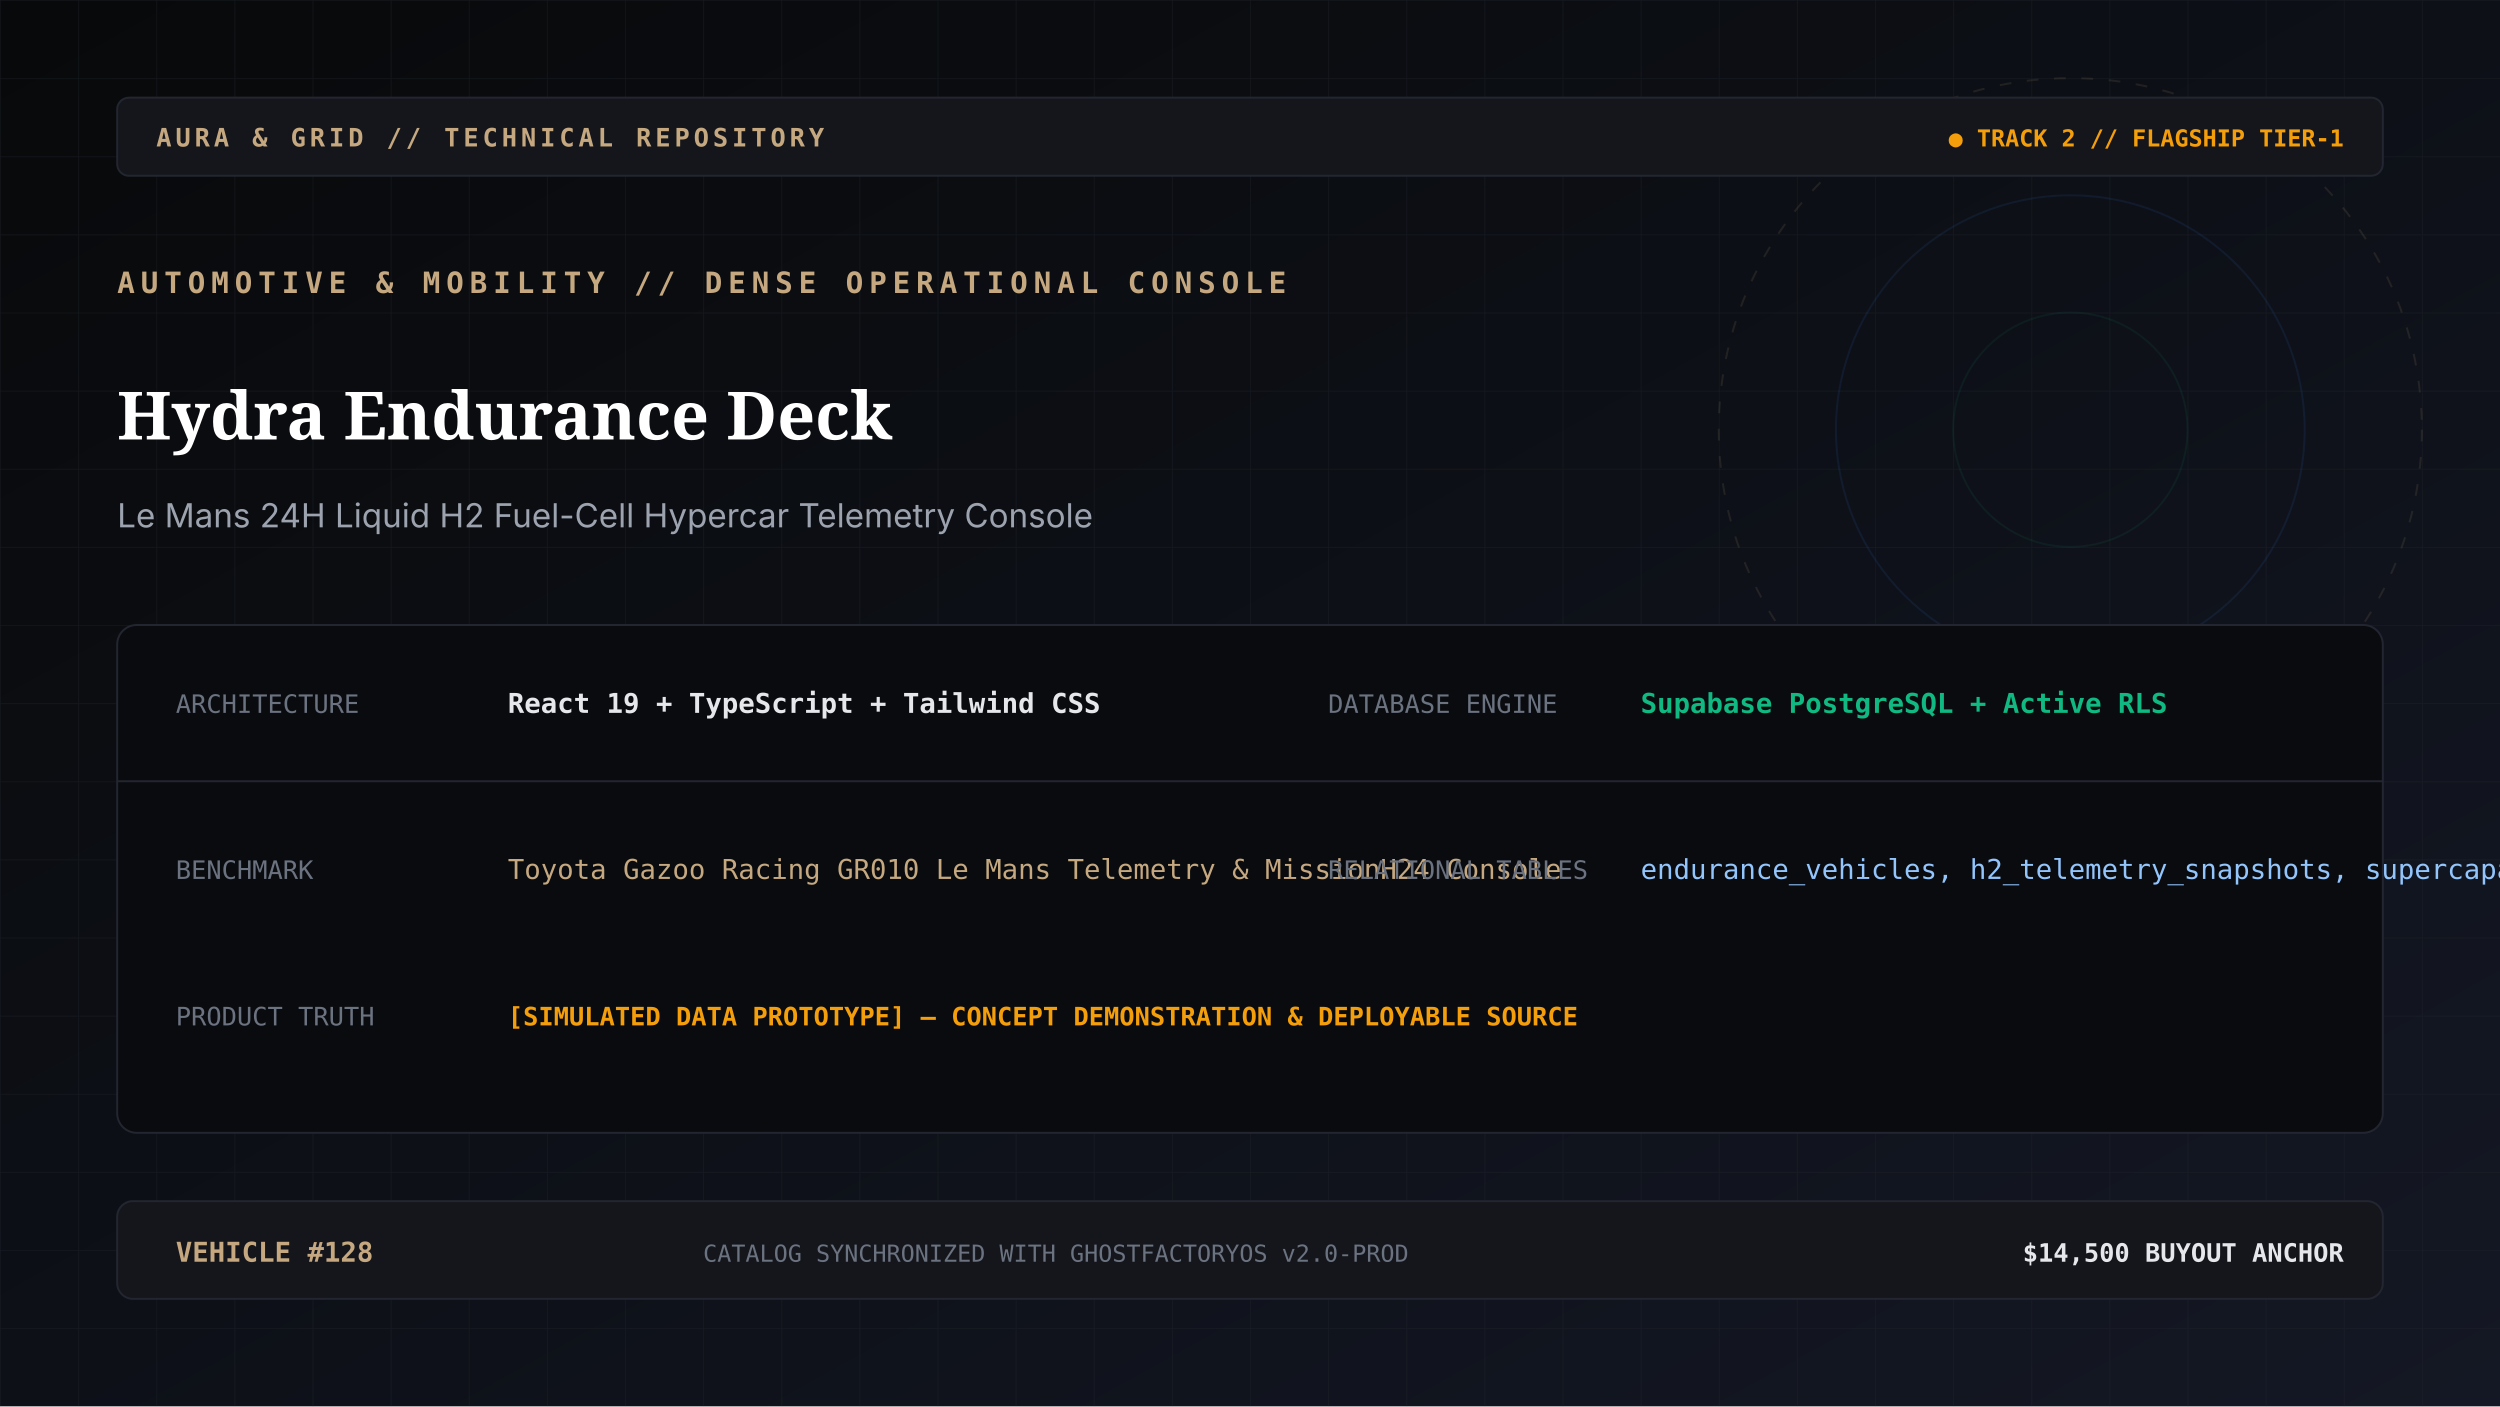
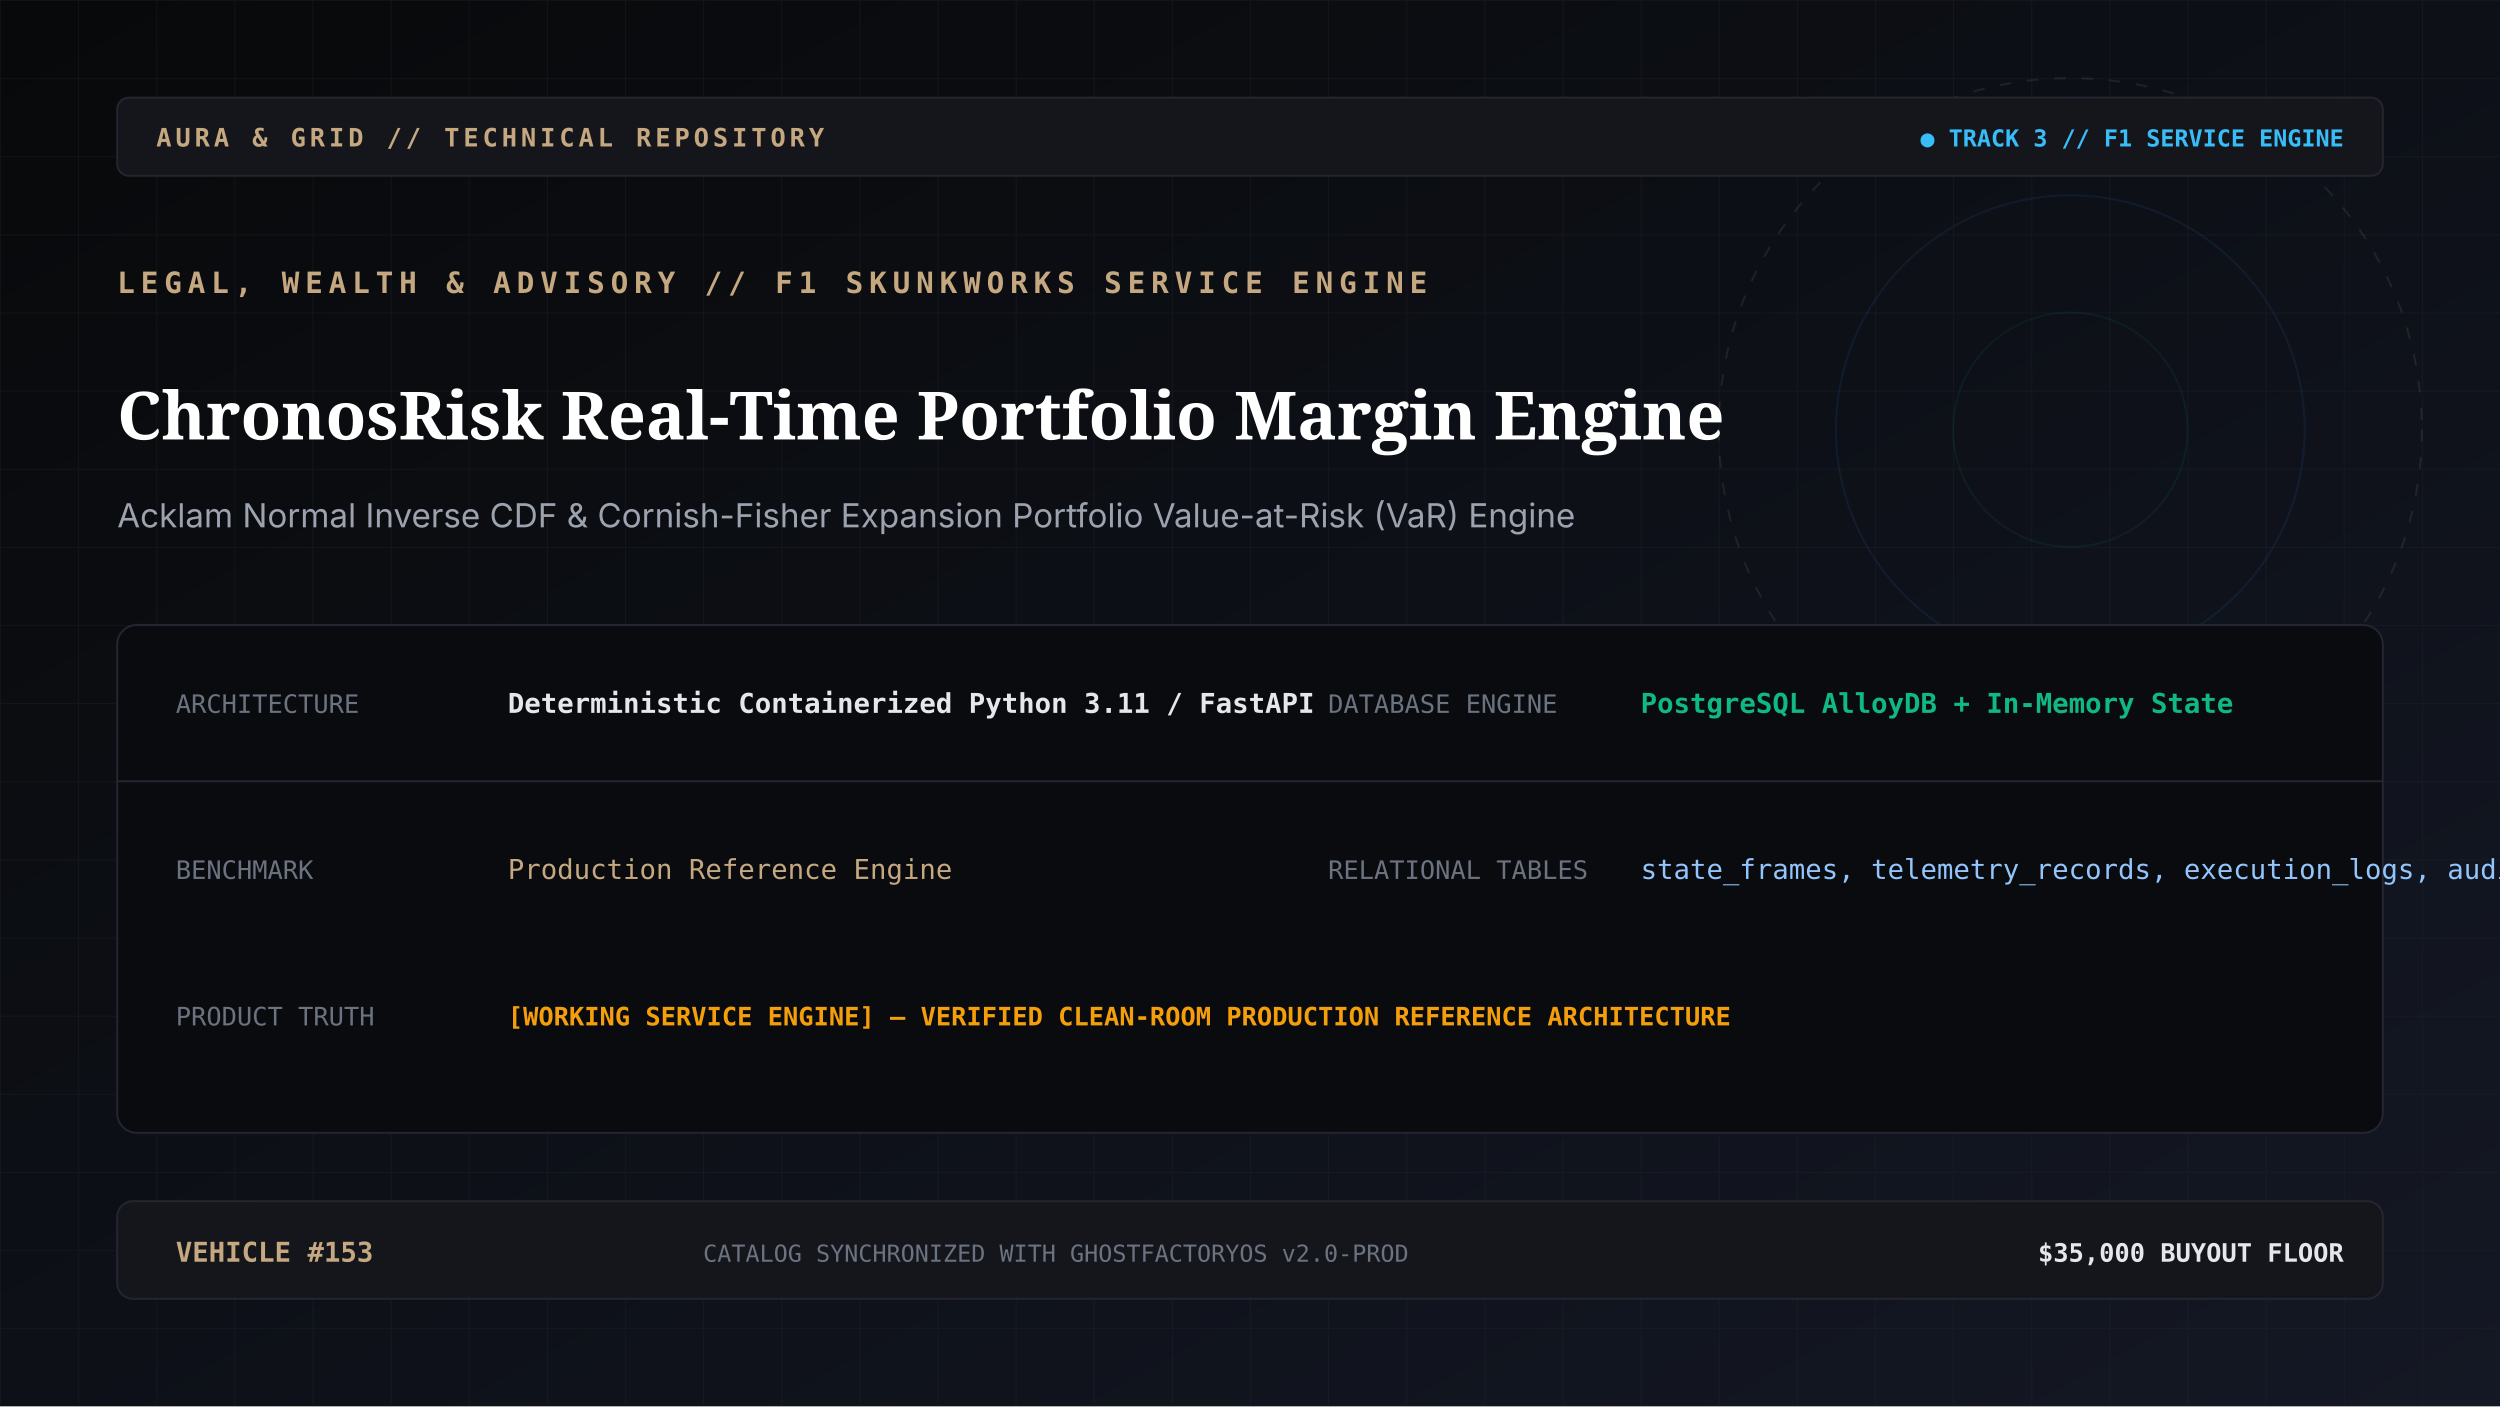
<svg xmlns="http://www.w3.org/2000/svg" width="1280" height="720" viewBox="0 0 1280 720">
  <defs>
-     <linearGradient id="bg-128" x1="0%" y1="0%" x2="100%" y2="100%">
+     <linearGradient id="bg-153" x1="0%" y1="0%" x2="100%" y2="100%">
      <stop offset="0%" stop-color="#08090A" />
      <stop offset="50%" stop-color="#0D1017" />
      <stop offset="100%" stop-color="#141824" />
    </linearGradient>
-     <pattern id="grid-128" width="40" height="40" patternUnits="userSpaceOnUse">
+     <pattern id="grid-153" width="40" height="40" patternUnits="userSpaceOnUse">
      <path d="M 40 0 L 0 0 0 40" fill="none" stroke="#232630" stroke-width="0.75" stroke-opacity="0.45" />
    </pattern>
  </defs>
-   <rect width="1280" height="720" fill="url(#bg-128)" />
-   <rect width="1280" height="720" fill="url(#grid-128)" />
+   <rect width="1280" height="720" fill="url(#bg-153)" />
+   <rect width="1280" height="720" fill="url(#grid-153)" />
  <circle cx="1060" cy="220" r="180" fill="none" stroke="#C5A880" stroke-width="1" stroke-opacity="0.12" stroke-dasharray="6 8" />
  <circle cx="1060" cy="220" r="120" fill="none" stroke="#3B82F6" stroke-width="1" stroke-opacity="0.1" />
  <circle cx="1060" cy="220" r="60" fill="none" stroke="#10B981" stroke-width="1" stroke-opacity="0.08" />
  <rect x="60" y="50" width="1160" height="40" fill="#14161C" rx="6" stroke="#232630" stroke-width="1" />
  <text x="80" y="75" fill="#C5A880" font-family="'JetBrains Mono', monospace" font-size="13" font-weight="600" letter-spacing="2">AURA &amp; GRID // TECHNICAL REPOSITORY</text>
-   <text x="1200" y="75" text-anchor="end" fill="#F59E0B" font-family="'JetBrains Mono', monospace" font-size="12" font-weight="bold">● TRACK 2 // FLAGSHIP TIER-1</text>
-   <text x="60" y="150" fill="#C5A880" font-family="'JetBrains Mono', monospace" font-size="15" font-weight="bold" letter-spacing="3">AUTOMOTIVE &amp; MOBILITY // DENSE OPERATIONAL CONSOLE</text>
-   <text x="60" y="225" fill="#FFFFFF" font-family="'Playfair Display', Georgia, serif" font-size="34" font-weight="bold">Hydra Endurance Deck</text>
-   <text x="60" y="270" fill="#9CA3AF" font-family="'Inter', sans-serif" font-size="17">Le Mans 24H Liquid H2 Fuel-Cell Hypercar Telemetry Console</text>
+   <text x="1200" y="75" text-anchor="end" fill="#38BDF8" font-family="'JetBrains Mono', monospace" font-size="12" font-weight="bold">● TRACK 3 // F1 SERVICE ENGINE</text>
+   <text x="60" y="150" fill="#C5A880" font-family="'JetBrains Mono', monospace" font-size="15" font-weight="bold" letter-spacing="3">LEGAL, WEALTH &amp; ADVISORY // F1 SKUNKWORKS SERVICE ENGINE</text>
+   <text x="60" y="225" fill="#FFFFFF" font-family="'Playfair Display', Georgia, serif" font-size="34" font-weight="bold">ChronosRisk Real-Time Portfolio Margin Engine</text>
+   <text x="60" y="270" fill="#9CA3AF" font-family="'Inter', sans-serif" font-size="17">Acklam Normal Inverse CDF &amp; Cornish-Fisher Expansion Portfolio Value-at-Risk (VaR) Engine</text>
  <rect x="60" y="320" width="1160" height="260" fill="#090B0E" rx="10" stroke="#232630" stroke-width="1" />
  <line x1="60" y1="400" x2="1220" y2="400" stroke="#232630" stroke-width="1" />
  <text x="90" y="365" fill="#6B7280" font-family="'JetBrains Mono', monospace" font-size="13">ARCHITECTURE</text>
-   <text x="260" y="365" fill="#E5E7EB" font-family="'JetBrains Mono', monospace" font-size="14" font-weight="bold">React 19 + TypeScript + Tailwind CSS</text>
+   <text x="260" y="365" fill="#E5E7EB" font-family="'JetBrains Mono', monospace" font-size="14" font-weight="bold">Deterministic Containerized Python 3.11 / FastAPI</text>
  <text x="680" y="365" fill="#6B7280" font-family="'JetBrains Mono', monospace" font-size="13">DATABASE ENGINE</text>
-   <text x="840" y="365" fill="#10B981" font-family="'JetBrains Mono', monospace" font-size="14" font-weight="bold">Supabase PostgreSQL + Active RLS</text>
+   <text x="840" y="365" fill="#10B981" font-family="'JetBrains Mono', monospace" font-size="14" font-weight="bold">PostgreSQL AlloyDB + In-Memory State</text>
  <text x="90" y="450" fill="#6B7280" font-family="'JetBrains Mono', monospace" font-size="13">BENCHMARK</text>
-   <text x="260" y="450" fill="#C5A880" font-family="'JetBrains Mono', monospace" font-size="14">Toyota Gazoo Racing GR010 Le Mans Telemetry &amp; MissionH24 Console</text>
+   <text x="260" y="450" fill="#C5A880" font-family="'JetBrains Mono', monospace" font-size="14">Production Reference Engine</text>
  <text x="680" y="450" fill="#6B7280" font-family="'JetBrains Mono', monospace" font-size="13">RELATIONAL TABLES</text>
-   <text x="840" y="450" fill="#93C5FD" font-family="'JetBrains Mono', monospace" font-size="14">endurance_vehicles, h2_telemetry_snapshots, supercapacitor_cycle_logs, stint_strategy_records</text>
+   <text x="840" y="450" fill="#93C5FD" font-family="'JetBrains Mono', monospace" font-size="14">state_frames, telemetry_records, execution_logs, audit_trail</text>
  <text x="90" y="525" fill="#6B7280" font-family="'JetBrains Mono', monospace" font-size="13">PRODUCT TRUTH</text>
-   <text x="260" y="525" fill="#F59E0B" font-family="'JetBrains Mono', monospace" font-size="13" font-weight="600">[SIMULATED DATA PROTOTYPE] — CONCEPT DEMONSTRATION &amp; DEPLOYABLE SOURCE</text>
+   <text x="260" y="525" fill="#F59E0B" font-family="'JetBrains Mono', monospace" font-size="13" font-weight="600">[WORKING SERVICE ENGINE] — VERIFIED CLEAN-ROOM PRODUCTION REFERENCE ARCHITECTURE</text>
  <rect x="60" y="615" width="1160" height="50" fill="#14161C" rx="8" stroke="#232630" stroke-width="1" />
-   <text x="90" y="646" fill="#C5A880" font-family="'JetBrains Mono', monospace" font-size="14" font-weight="bold">VEHICLE #128</text>
+   <text x="90" y="646" fill="#C5A880" font-family="'JetBrains Mono', monospace" font-size="14" font-weight="bold">VEHICLE #153</text>
  <text x="360" y="646" fill="#6B7280" font-family="'JetBrains Mono', monospace" font-size="12">CATALOG SYNCHRONIZED WITH GHOSTFACTORYOS v2.0-PROD</text>
-   <text x="1200" y="646" text-anchor="end" fill="#E5E7EB" font-family="'JetBrains Mono', monospace" font-size="13" font-weight="bold">$14,500 BUYOUT ANCHOR</text>
+   <text x="1200" y="646" text-anchor="end" fill="#E5E7EB" font-family="'JetBrains Mono', monospace" font-size="13" font-weight="bold">$35,000 BUYOUT FLOOR</text>
</svg>
